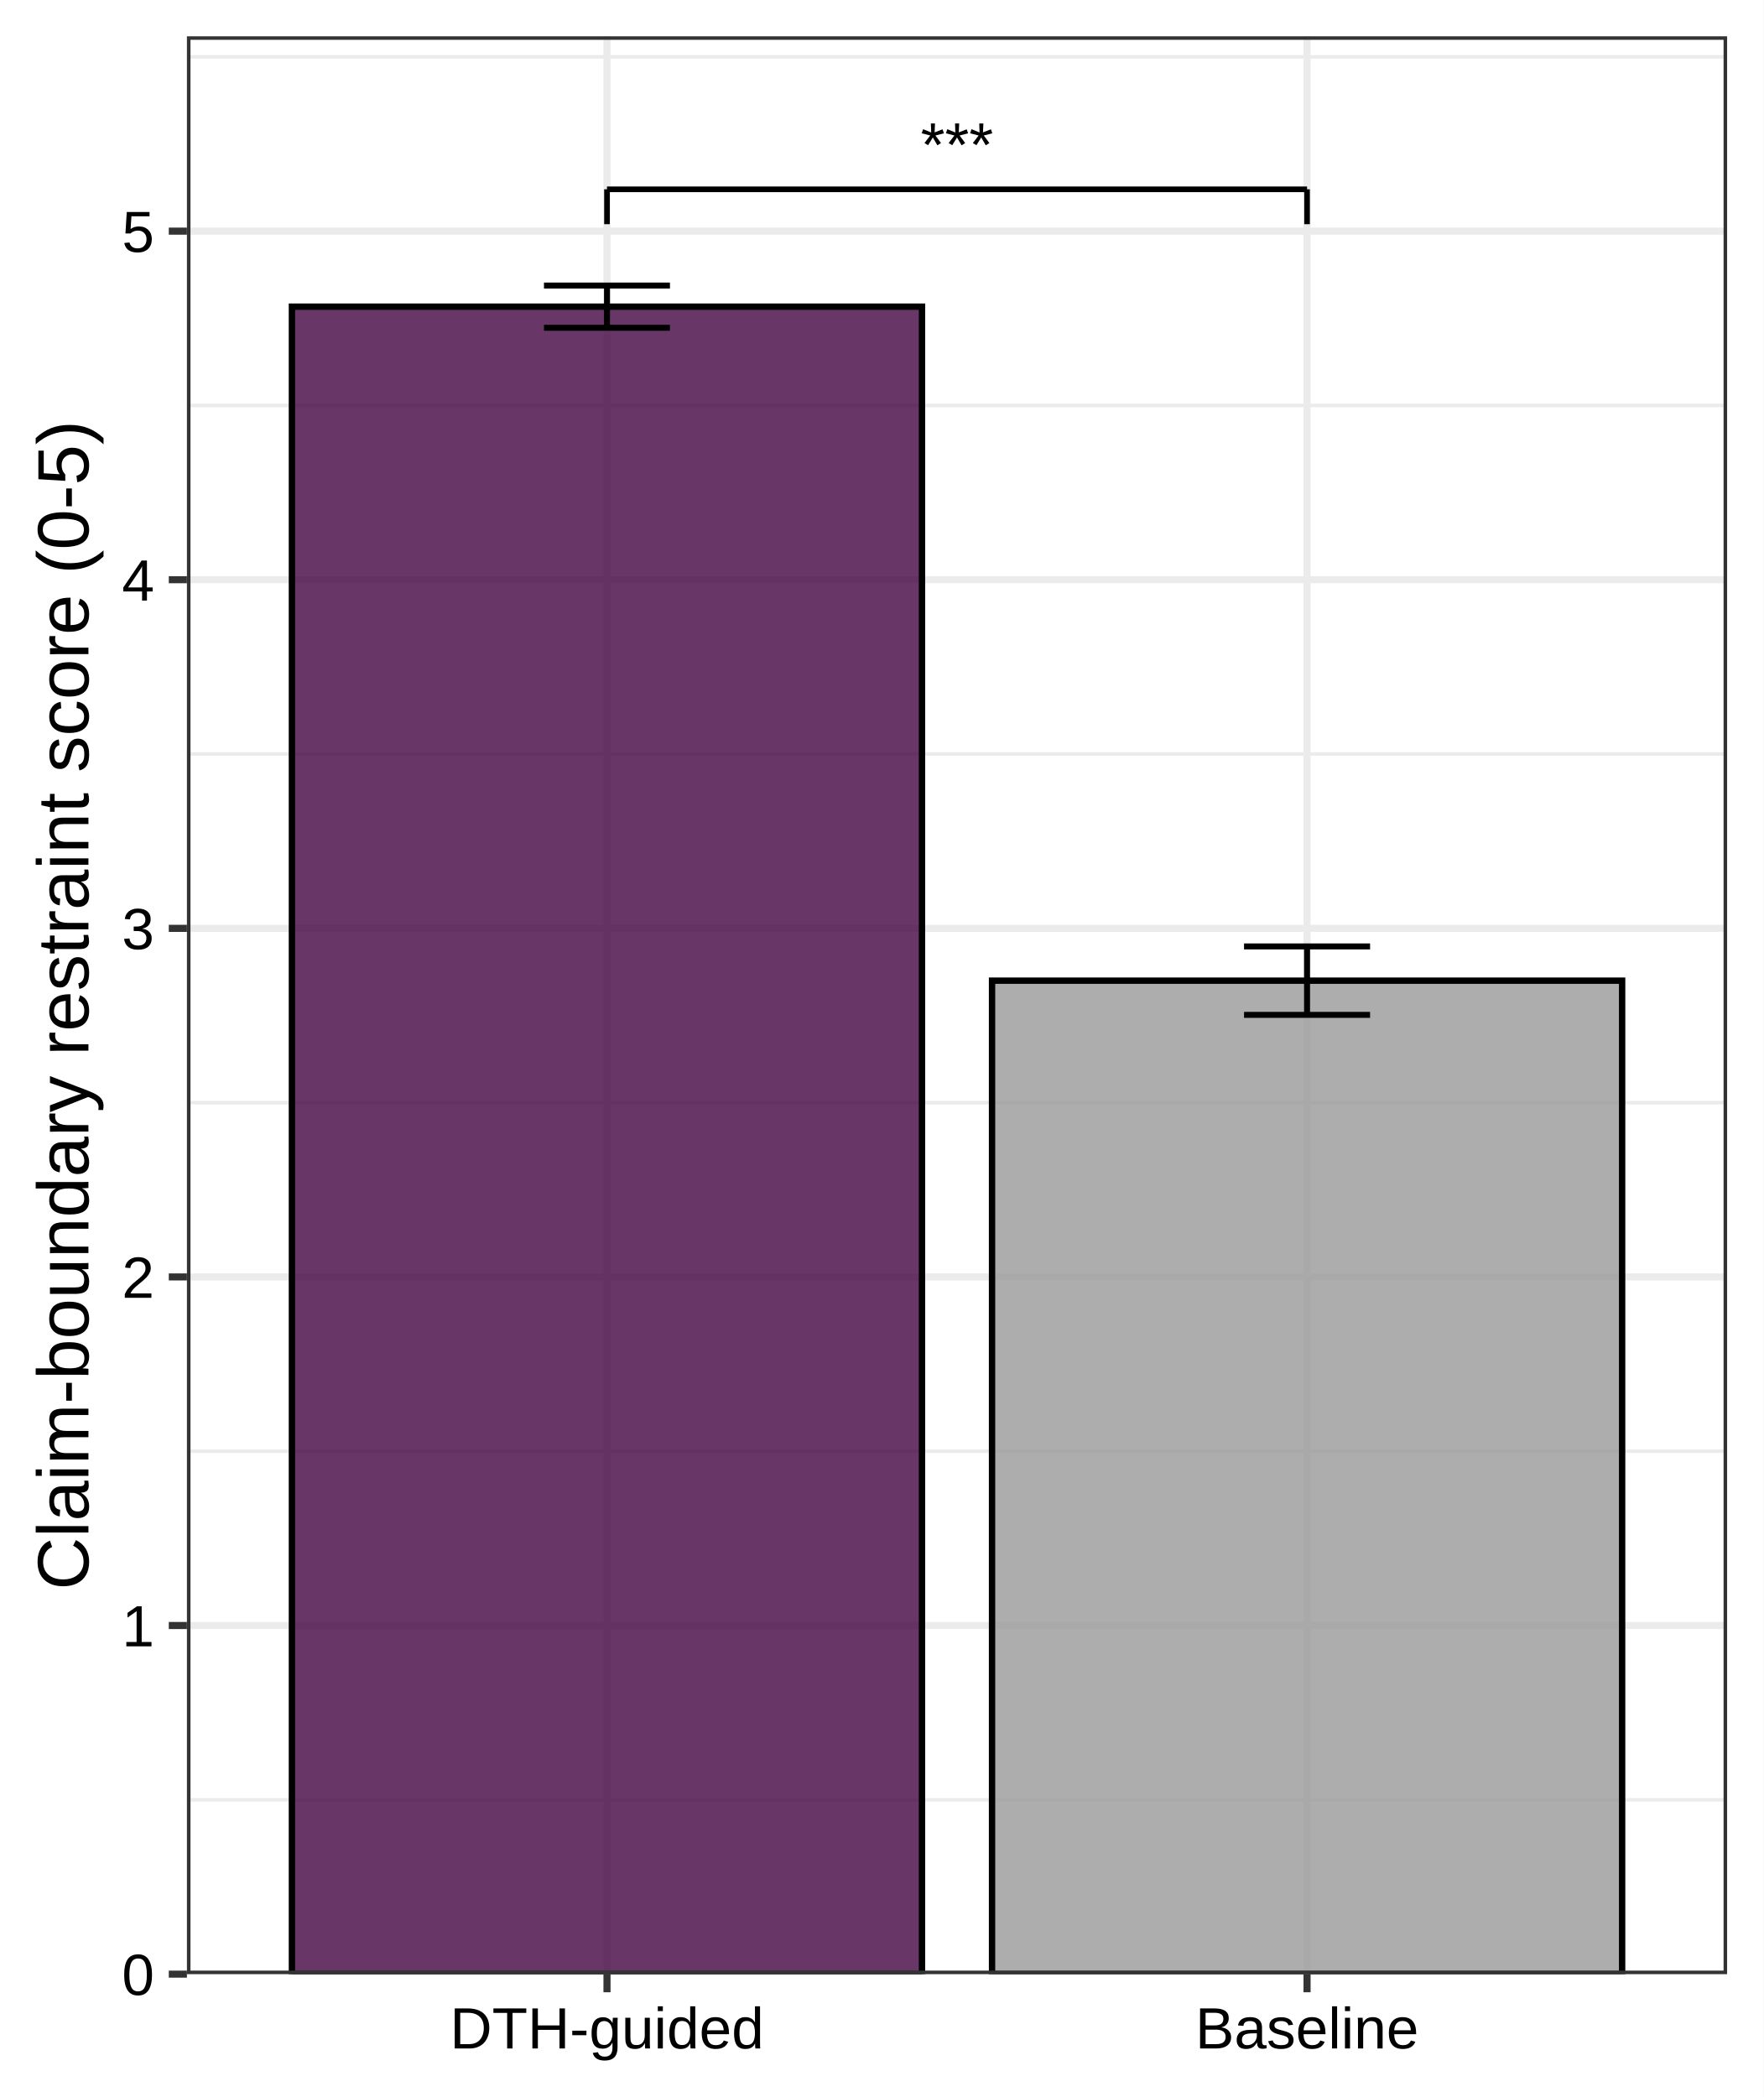
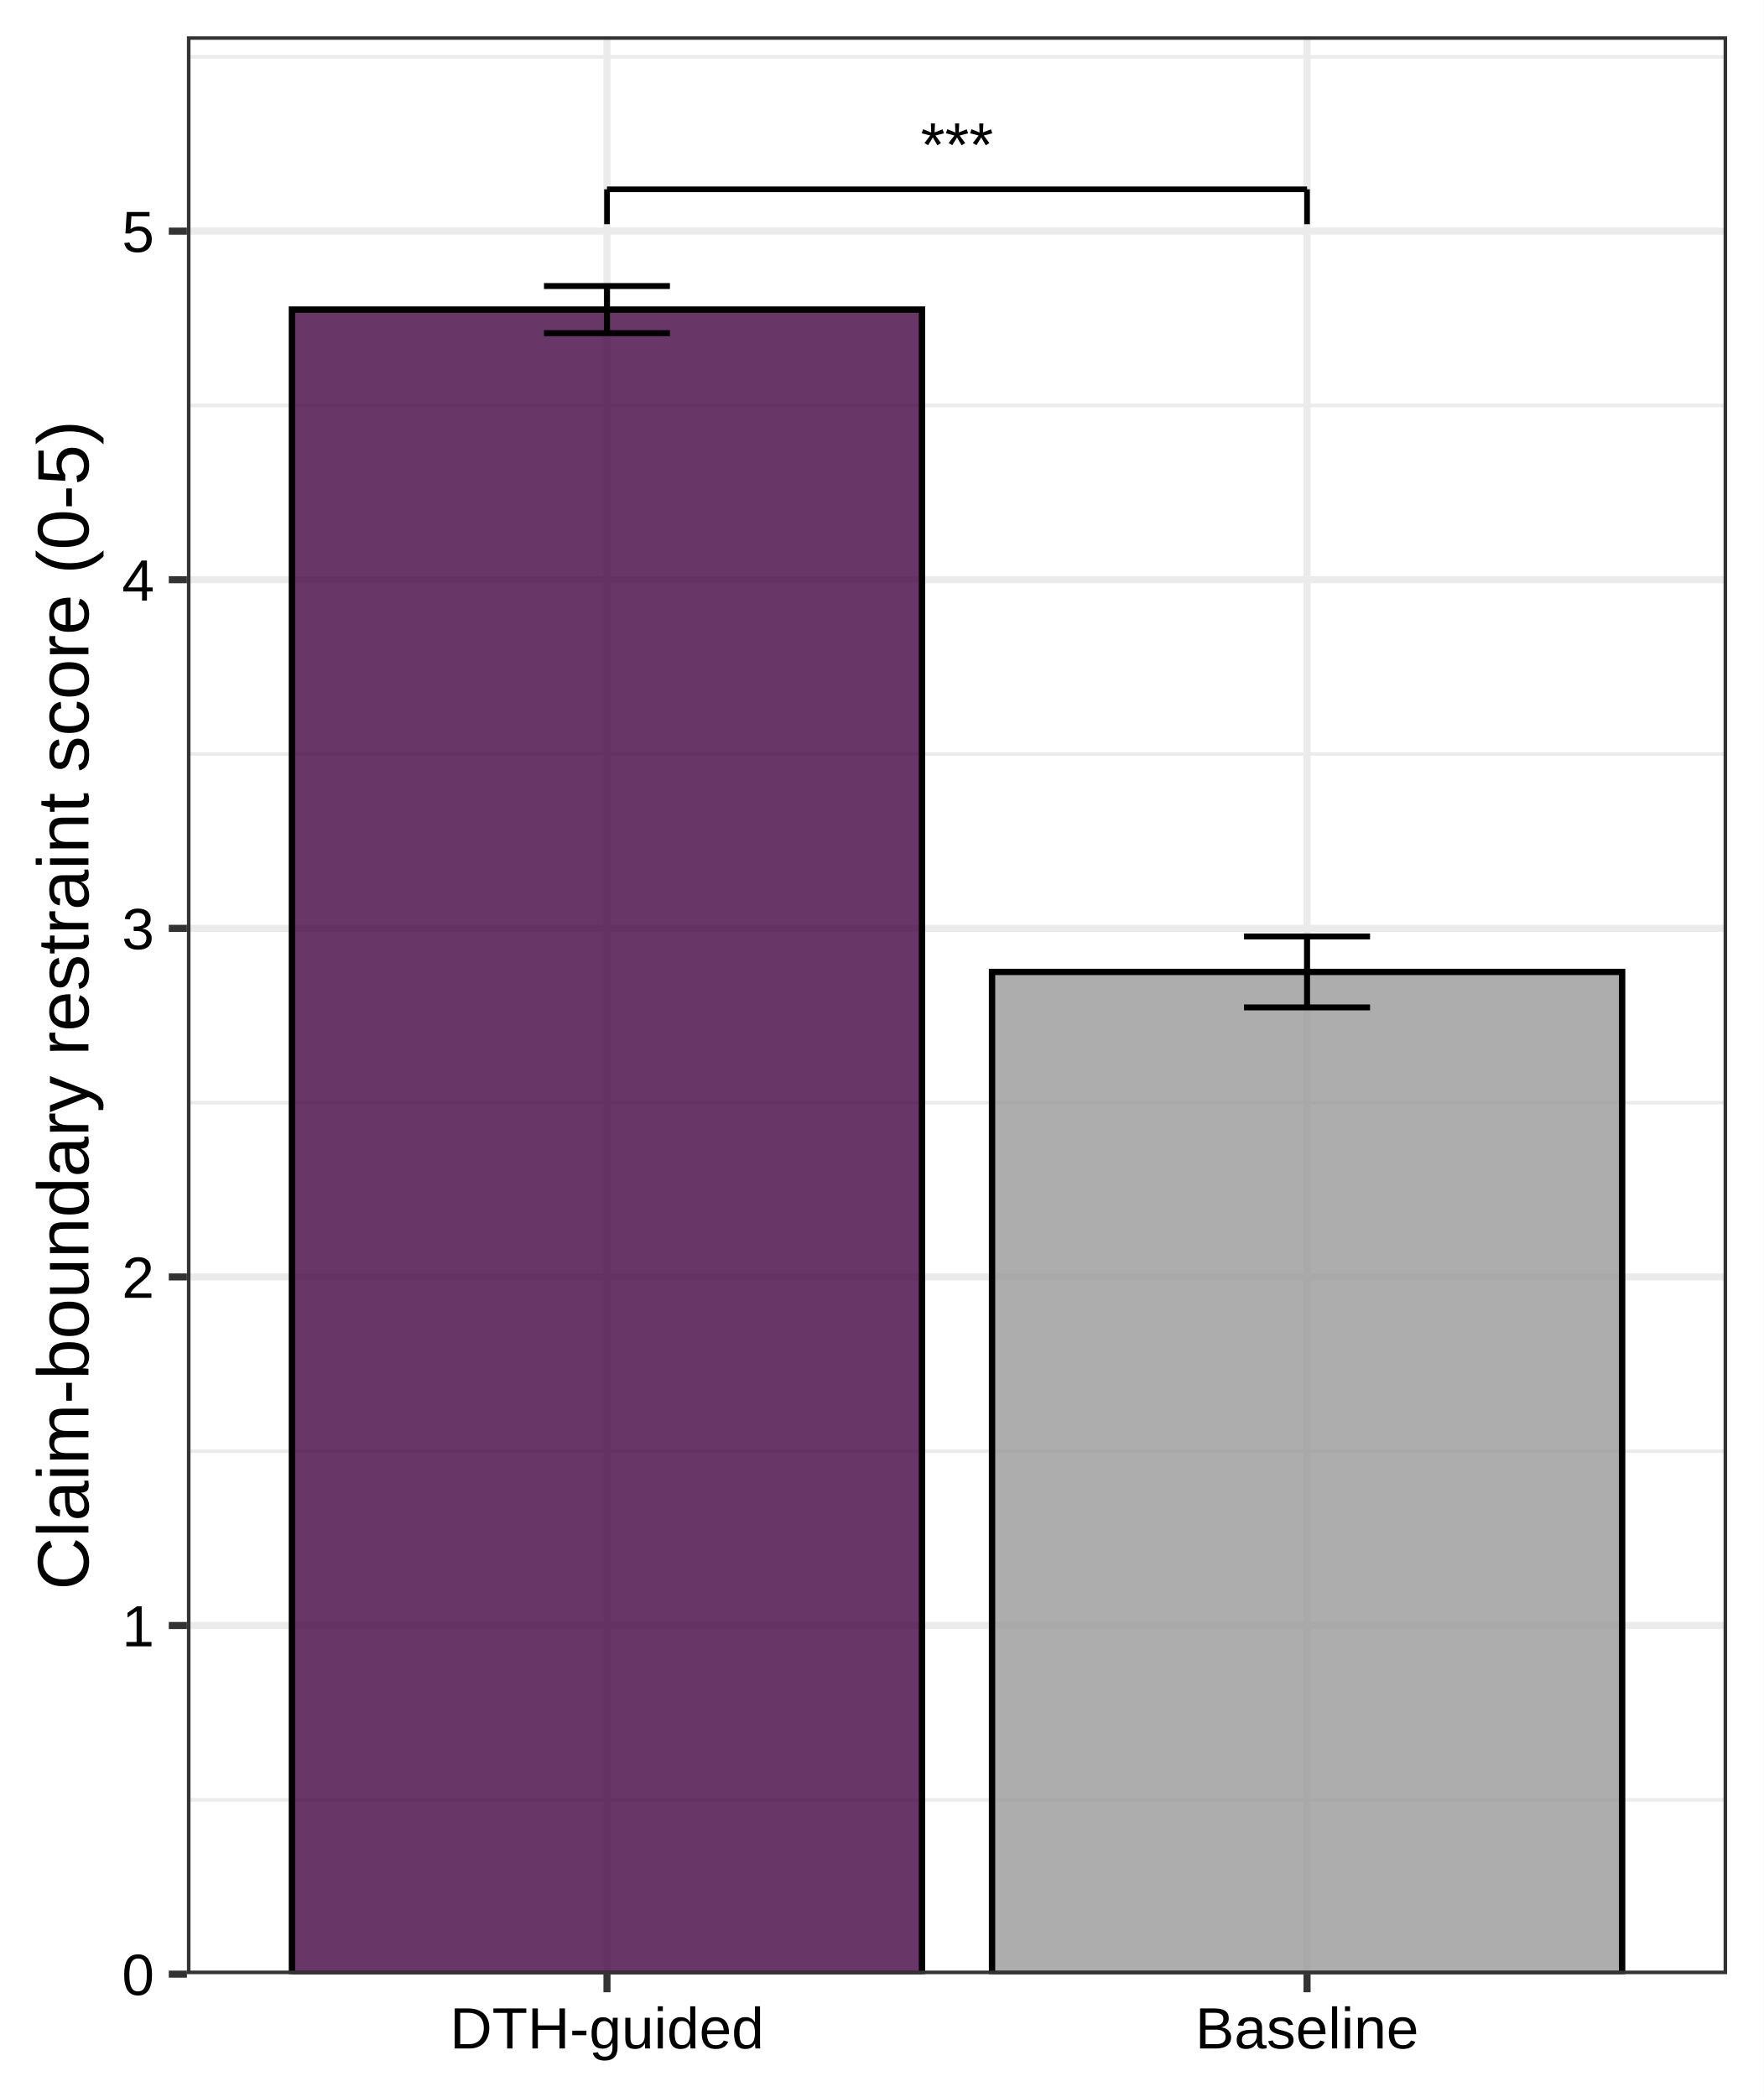
<svg xmlns="http://www.w3.org/2000/svg" width="266.40pt" height="316.80pt" viewBox="0 0 266.40 316.80">
  <g class="svglite">
    <defs>
      <style type="text/css">
    .svglite line, .svglite polyline, .svglite polygon, .svglite path, .svglite rect, .svglite circle {
      fill: none;
      stroke: #000000;
      stroke-linecap: round;
      stroke-linejoin: round;
      stroke-miterlimit: 10.00;
    }
    .svglite text {
      white-space: pre;
    }
    .svglite g.glyphgroup path {
      fill: inherit;
      stroke: none;
    }
  </style>
    </defs>
    <rect width="100%" height="100%" style="stroke: none; fill: #FFFFFF;" />
    <defs>
      <clipPath id="cpMC4wMHwyNjYuNDB8MC4wMHwzMTYuODA=">
        <rect x="0.00" y="0.00" width="266.40" height="316.80" />
      </clipPath>
    </defs>
    <g clip-path="url(#cpMC4wMHwyNjYuNDB8MC4wMHwzMTYuODA=)">
      <rect x="0" y="-0" width="266.40" height="316.80" style="stroke-width: 1.07; stroke: #FFFFFF; fill: #FFFFFF;" />
    </g>
    <defs>
      <clipPath id="cpMjguMjR8MjYwLjkyfDUuNDh8Mjk4LjI0">
        <rect x="28.24" y="5.48" width="232.68" height="292.76" />
      </clipPath>
    </defs>
    <g clip-path="url(#cpMjguMjR8MjYwLjkyfDUuNDh8Mjk4LjI0)">
      <rect x="28.24" y="5.48" width="232.68" height="292.76" style="stroke-width: 1.07; stroke: none; fill: #FFFFFF;" />
      <polyline points="28.24,271.91 260.92,271.91 " style="stroke-width: 0.53; stroke: #EBEBEB; stroke-linecap: butt;" />
      <polyline points="28.24,219.24 260.92,219.24 " style="stroke-width: 0.53; stroke: #EBEBEB; stroke-linecap: butt;" />
      <polyline points="28.24,166.58 260.92,166.58 " style="stroke-width: 0.53; stroke: #EBEBEB; stroke-linecap: butt;" />
      <polyline points="28.24,113.91 260.92,113.91 " style="stroke-width: 0.53; stroke: #EBEBEB; stroke-linecap: butt;" />
      <polyline points="28.24,61.25 260.92,61.25 " style="stroke-width: 0.53; stroke: #EBEBEB; stroke-linecap: butt;" />
      <polyline points="28.24,8.59 260.92,8.59 " style="stroke-width: 0.53; stroke: #EBEBEB; stroke-linecap: butt;" />
      <polyline points="28.24,298.24 260.92,298.24 " style="stroke-width: 1.07; stroke: #EBEBEB; stroke-linecap: butt;" />
      <polyline points="28.24,245.57 260.92,245.57 " style="stroke-width: 1.07; stroke: #EBEBEB; stroke-linecap: butt;" />
      <polyline points="28.24,192.91 260.92,192.91 " style="stroke-width: 1.07; stroke: #EBEBEB; stroke-linecap: butt;" />
      <polyline points="28.24,140.25 260.92,140.25 " style="stroke-width: 1.07; stroke: #EBEBEB; stroke-linecap: butt;" />
      <polyline points="28.24,87.58 260.92,87.58 " style="stroke-width: 1.07; stroke: #EBEBEB; stroke-linecap: butt;" />
      <polyline points="28.24,34.92 260.92,34.92 " style="stroke-width: 1.07; stroke: #EBEBEB; stroke-linecap: butt;" />
      <polyline points="91.70,298.24 91.70,5.48 " style="stroke-width: 1.07; stroke: #EBEBEB; stroke-linecap: butt;" />
      <polyline points="197.46,298.24 197.46,5.48 " style="stroke-width: 1.07; stroke: #EBEBEB; stroke-linecap: butt;" />
-       <rect x="44.10" y="46.33" width="95.19" height="251.91" style="stroke-width: 0.96; stroke-linecap: butt; stroke-linejoin: miter; fill: #430541; fill-opacity: 0.80;" />
-       <rect x="149.87" y="148.15" width="95.19" height="150.09" style="stroke-width: 0.96; stroke-linecap: butt; stroke-linejoin: miter; fill: #999999; fill-opacity: 0.80;" />
-       <polyline points="82.18,43.14 101.21,43.14 " style="stroke-width: 0.90; stroke-linecap: butt;" />
-       <polyline points="91.70,43.14 91.70,49.52 " style="stroke-width: 0.90; stroke-linecap: butt;" />
-       <polyline points="82.18,49.52 101.21,49.52 " style="stroke-width: 0.90; stroke-linecap: butt;" />
-       <polyline points="187.94,142.98 206.98,142.98 " style="stroke-width: 0.90; stroke-linecap: butt;" />
-       <polyline points="197.46,142.98 197.46,153.32 " style="stroke-width: 0.90; stroke-linecap: butt;" />
-       <polyline points="187.94,153.32 206.98,153.32 " style="stroke-width: 0.90; stroke-linecap: butt;" />
+       <rect x="44.10" y="46.77" width="95.19" height="251.47" style="stroke-width: 0.96; stroke-linecap: butt; stroke-linejoin: miter; fill: #430541; fill-opacity: 0.80;" />
+       <rect x="149.87" y="146.83" width="95.19" height="151.41" style="stroke-width: 0.96; stroke-linecap: butt; stroke-linejoin: miter; fill: #999999; fill-opacity: 0.80;" />
+       <polyline points="82.18,43.21 101.21,43.21 " style="stroke-width: 0.90; stroke-linecap: butt;" />
+       <polyline points="91.70,43.21 91.70,50.33 " style="stroke-width: 0.90; stroke-linecap: butt;" />
+       <polyline points="82.18,50.33 101.21,50.33 " style="stroke-width: 0.90; stroke-linecap: butt;" />
+       <polyline points="187.94,141.47 206.98,141.47 " style="stroke-width: 0.90; stroke-linecap: butt;" />
+       <polyline points="197.46,141.47 197.46,152.19 " style="stroke-width: 0.90; stroke-linecap: butt;" />
+       <polyline points="187.94,152.19 206.98,152.19 " style="stroke-width: 0.90; stroke-linecap: butt;" />
      <line x1="91.70" y1="28.60" x2="197.46" y2="28.60" style="stroke-width: 0.85; stroke-linecap: butt;" />
      <line x1="91.70" y1="33.87" x2="91.70" y2="28.60" style="stroke-width: 0.85; stroke-linecap: butt;" />
      <line x1="197.46" y1="33.87" x2="197.46" y2="28.60" style="stroke-width: 0.85; stroke-linecap: butt;" />
      <text x="144.58" y="25.11" text-anchor="middle" style="font-size: 9.39px; font-family: &quot;Arial&quot;;" textLength="10.92px" lengthAdjust="spacingAndGlyphs">***</text>
      <rect x="28.24" y="5.48" width="232.68" height="292.76" style="stroke-width: 1.07; stroke: #333333;" />
    </g>
    <g clip-path="url(#cpMC4wMHwyNjYuNDB8MC4wMHwzMTYuODA=)">
      <text x="23.31" y="301.39" text-anchor="end" style="font-size: 8.80px; font-family: &quot;Arial&quot;;" textLength="4.89px" lengthAdjust="spacingAndGlyphs">0</text>
      <text x="23.31" y="248.72" text-anchor="end" style="font-size: 8.80px; font-family: &quot;Arial&quot;;" textLength="4.89px" lengthAdjust="spacingAndGlyphs">1</text>
      <text x="23.31" y="196.06" text-anchor="end" style="font-size: 8.80px; font-family: &quot;Arial&quot;;" textLength="4.89px" lengthAdjust="spacingAndGlyphs">2</text>
      <text x="23.31" y="143.40" text-anchor="end" style="font-size: 8.80px; font-family: &quot;Arial&quot;;" textLength="4.89px" lengthAdjust="spacingAndGlyphs">3</text>
      <text x="23.31" y="90.73" text-anchor="end" style="font-size: 8.80px; font-family: &quot;Arial&quot;;" textLength="4.89px" lengthAdjust="spacingAndGlyphs">4</text>
      <text x="23.31" y="38.07" text-anchor="end" style="font-size: 8.80px; font-family: &quot;Arial&quot;;" textLength="4.89px" lengthAdjust="spacingAndGlyphs">5</text>
      <polyline points="25.50,298.24 28.24,298.24 " style="stroke-width: 1.07; stroke: #333333; stroke-linecap: butt;" />
      <polyline points="25.50,245.57 28.24,245.57 " style="stroke-width: 1.07; stroke: #333333; stroke-linecap: butt;" />
      <polyline points="25.50,192.91 28.24,192.91 " style="stroke-width: 1.07; stroke: #333333; stroke-linecap: butt;" />
      <polyline points="25.50,140.25 28.24,140.25 " style="stroke-width: 1.07; stroke: #333333; stroke-linecap: butt;" />
      <polyline points="25.50,87.58 28.24,87.58 " style="stroke-width: 1.07; stroke: #333333; stroke-linecap: butt;" />
      <polyline points="25.50,34.92 28.24,34.92 " style="stroke-width: 1.07; stroke: #333333; stroke-linecap: butt;" />
      <polyline points="91.70,300.98 91.70,298.24 " style="stroke-width: 1.07; stroke: #333333; stroke-linecap: butt;" />
      <polyline points="197.46,300.98 197.46,298.24 " style="stroke-width: 1.07; stroke: #333333; stroke-linecap: butt;" />
      <text x="91.70" y="309.47" text-anchor="middle" style="font-size: 8.80px; font-family: &quot;Arial&quot;;" textLength="47.42px" lengthAdjust="spacingAndGlyphs">DTH-guided</text>
      <text x="197.46" y="309.47" text-anchor="middle" style="font-size: 8.80px; font-family: &quot;Arial&quot;;" textLength="33.75px" lengthAdjust="spacingAndGlyphs">Baseline</text>
      <text transform="translate(13.36,151.86) rotate(-90)" text-anchor="middle" style="font-size: 11.00px; font-family: &quot;Arial&quot;;" textLength="176.72px" lengthAdjust="spacingAndGlyphs">Claim-boundary restraint score (0-5)</text>
    </g>
  </g>
</svg>
